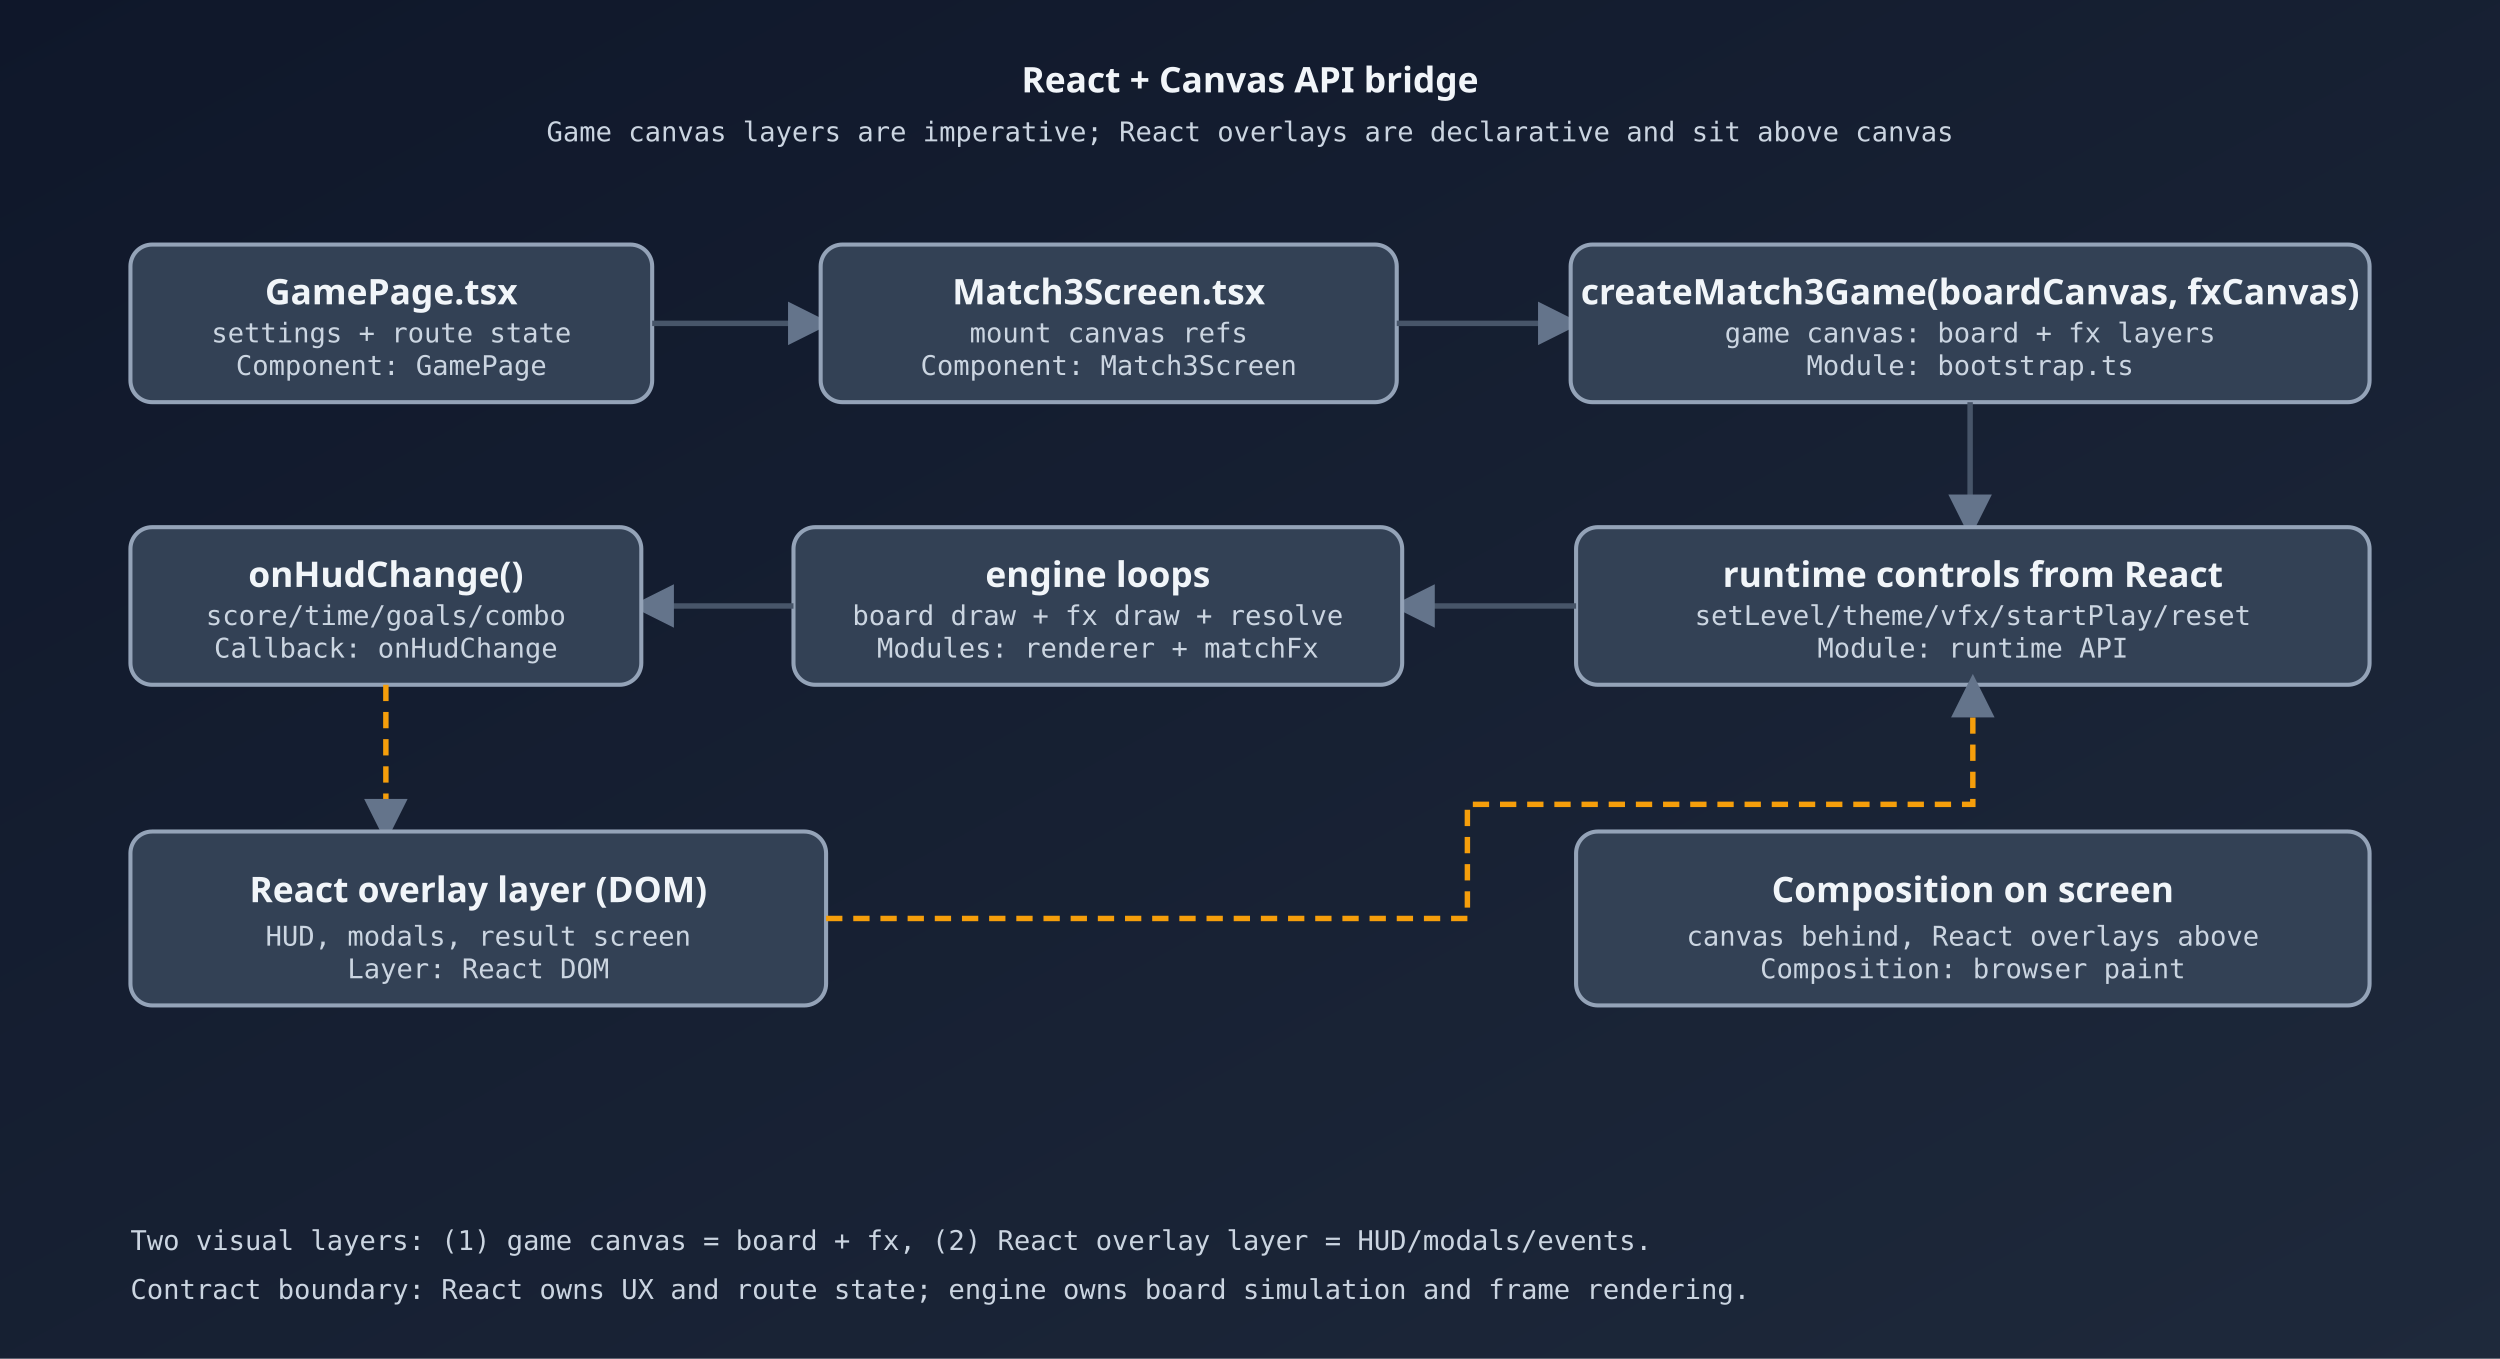
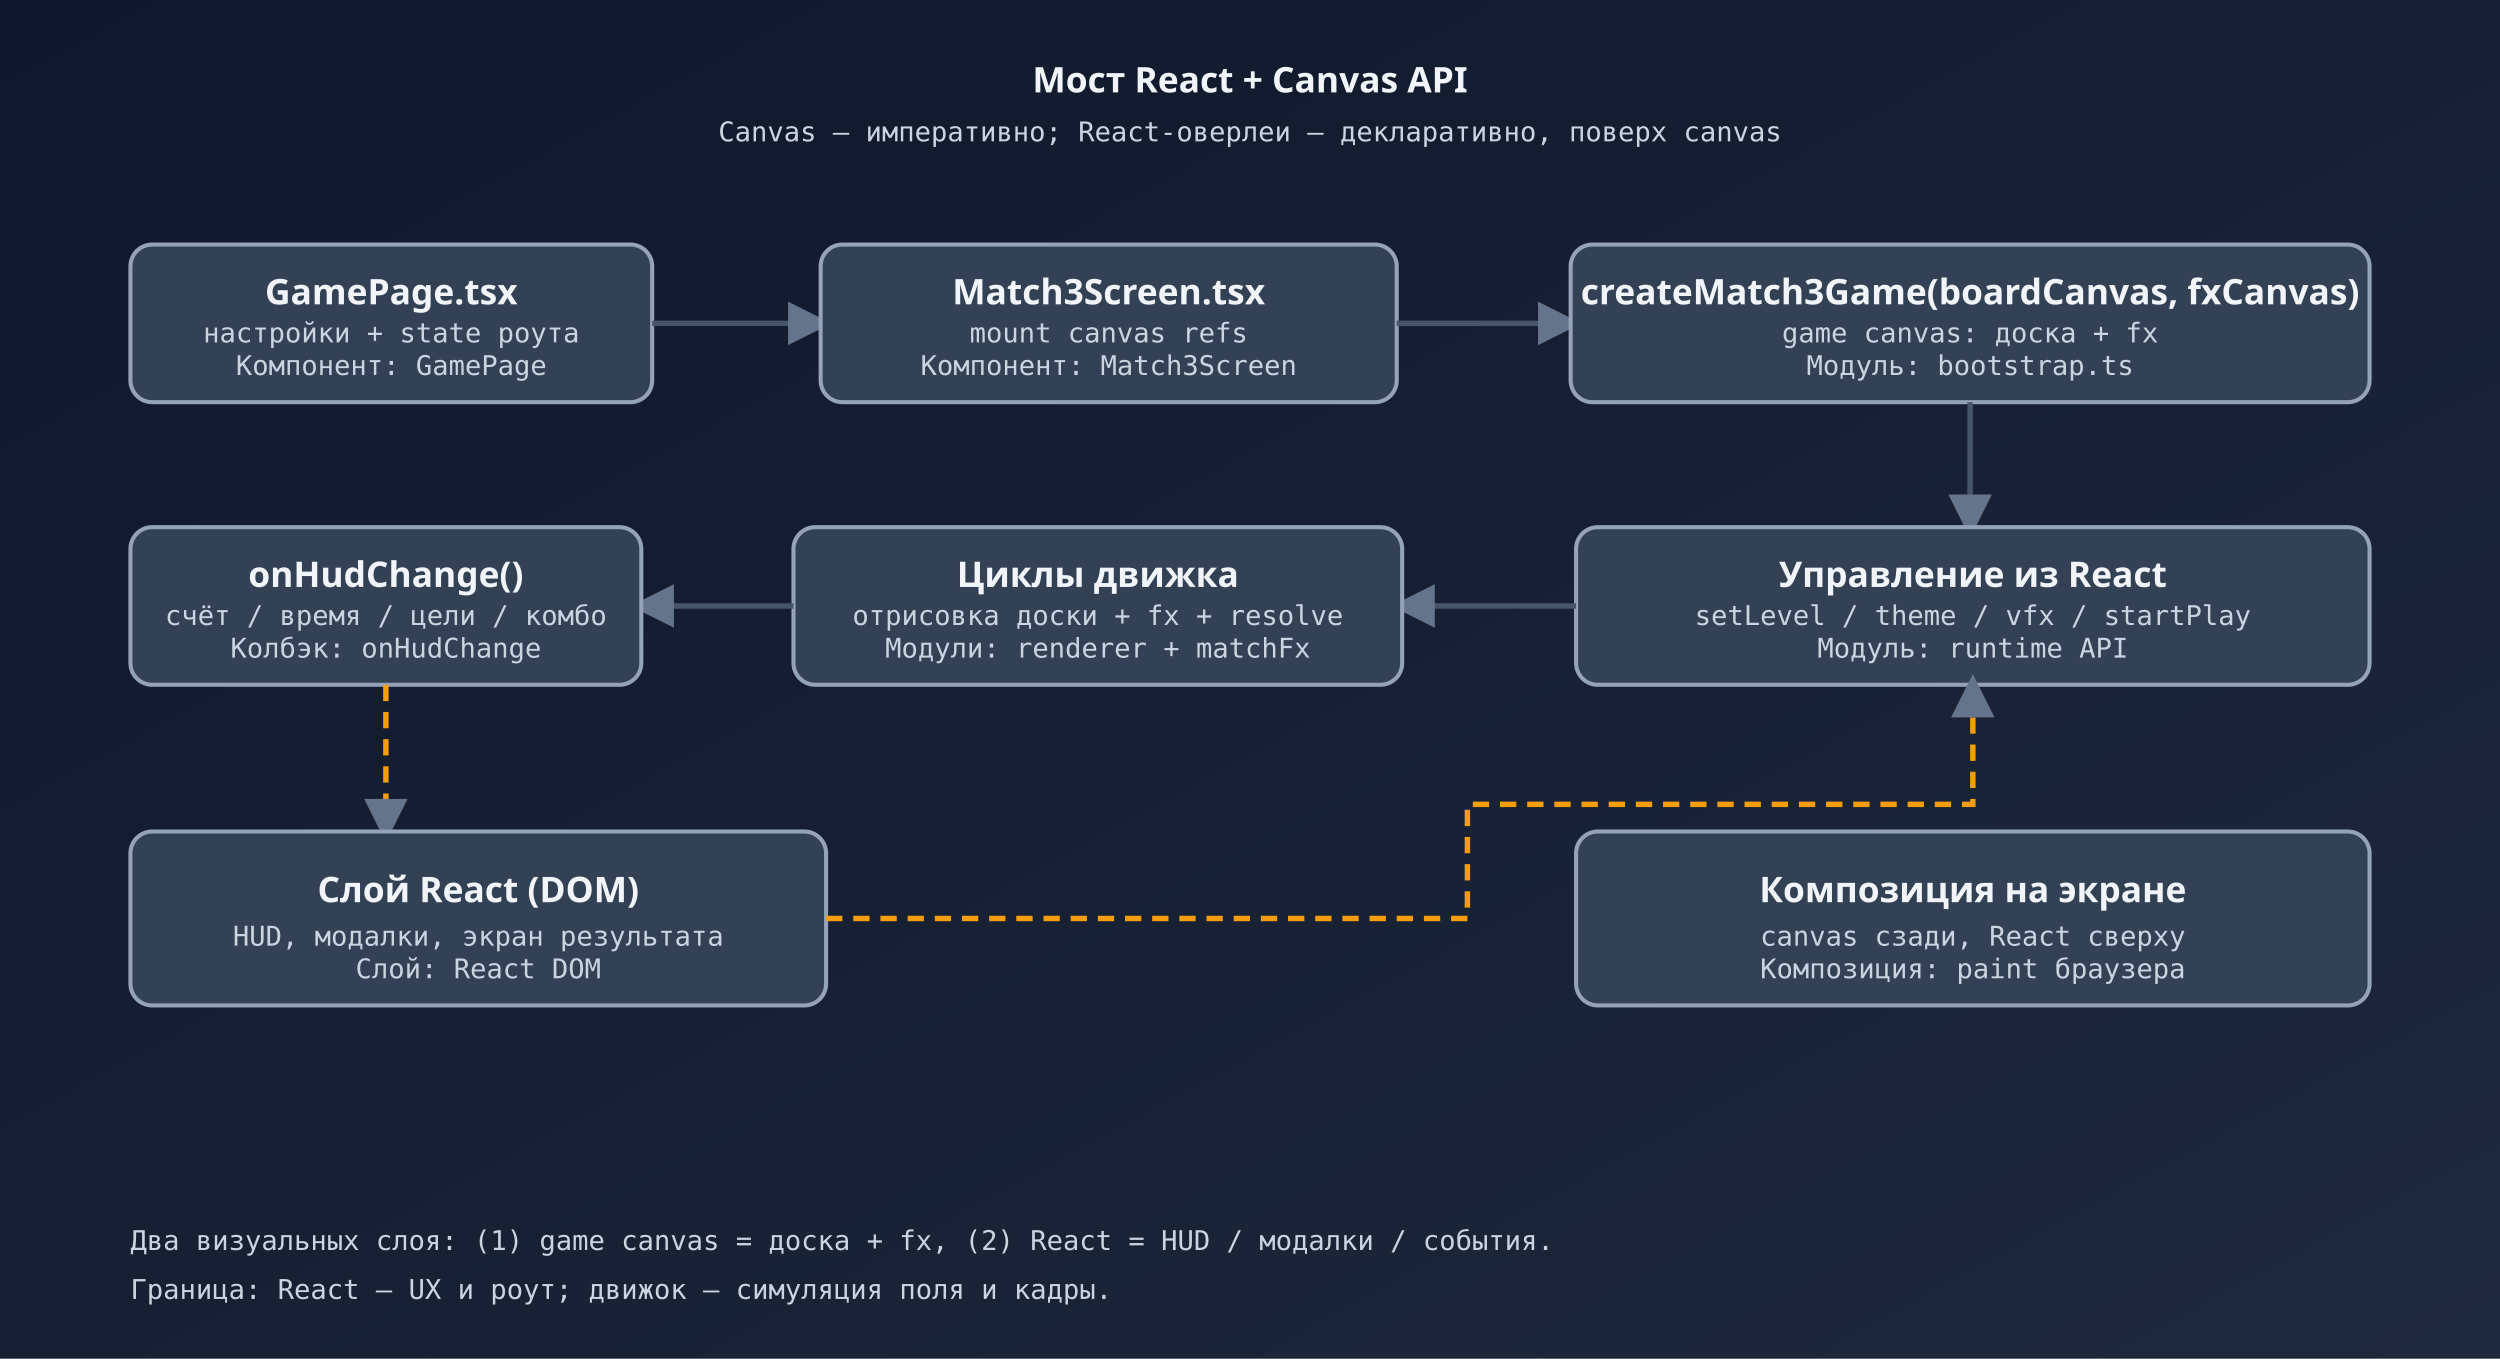
<svg xmlns="http://www.w3.org/2000/svg" viewBox="0 0 920 500" role="img" aria-labelledby="title desc">
  <defs>
    <linearGradient id="bg" x1="0%" y1="0%" x2="100%" y2="100%">
      <stop offset="0%" style="stop-color:#0f172a" />
      <stop offset="100%" style="stop-color:#1e293b" />
    </linearGradient>
    <filter id="glow" x="-50%" y="-50%" width="200%" height="200%">
      <feGaussianBlur stdDeviation="2.5" result="b" />
      <feMerge>
        <feMergeNode in="b" />
        <feMergeNode in="SourceGraphic" />
      </feMerge>
    </filter>
    <style>
      .box{fill:#334155;stroke:#94a3b8;stroke-width:1.5;rx:8;animation:glow 8s ease-in-out infinite}
      .lbl{fill:#f1f5f9;font:600 13px system-ui,sans-serif}
      .sub{fill:#cbd5e1;font:10px ui-monospace,monospace}
      .arr{stroke:#475569;stroke-width:2;fill:none;marker-end:url(#m);animation:line 8s ease-in-out infinite}
      .feedback{stroke:#f59e0b;stroke-dasharray:6 4}
      @keyframes glow{0%,1.6%{stroke:#38bdf8;stroke-width:2.5;fill:#1e3a5f;filter:url(#glow)}3%,100%{stroke:#94a3b8;stroke-width:1.5;fill:#334155;filter:none}}
      @keyframes line{0%,1.6%{stroke:#38bdf8;stroke-width:2.5}3%,100%{stroke:#475569;stroke-width:2}}
      #b1,#l1{animation-delay:0s}#b2,#l2{animation-delay:1s}#b3,#l3{animation-delay:2s}#b4,#l4{animation-delay:3s}
      #b5,#l5{animation-delay:4s}#b6,#l6{animation-delay:5s}#b7,#l7{animation-delay:6s}#b8{animation-delay:7s}
    </style>
    <marker id="m" markerWidth="8" markerHeight="8" refX="6" refY="4" orient="auto">
      <polygon points="0 0,8 4,0 8" fill="#64748b" />
    </marker>
  </defs>
  <rect width="100%" height="100%" fill="url(#bg)" />
-   <text x="460" y="34" text-anchor="middle" class="lbl" font-size="16">React + Canvas API bridge</text>
-   <text x="460" y="52" text-anchor="middle" class="sub">Game canvas layers are imperative; React overlays are declarative and sit above canvas</text>
+   <text x="460" y="34" text-anchor="middle" class="lbl" font-size="16">Мост React + Canvas API</text>
+   <text x="460" y="52" text-anchor="middle" class="sub">Canvas — императивно; React-оверлеи — декларативно, поверх canvas</text>
  <rect id="b1" x="48" y="90" width="192" height="58" class="box" />
  <g id="t1" transform="translate(144 0)">
    <text y="112" text-anchor="middle" class="lbl">GamePage.tsx</text>
-     <text y="126" text-anchor="middle" class="sub">settings + route state</text>
-     <text y="138" text-anchor="middle" class="sub">Component: GamePage</text>
+     <text y="126" text-anchor="middle" class="sub">настройки + state роута</text>
+     <text y="138" text-anchor="middle" class="sub">Компонент: GamePage</text>
  </g>
  <path id="l1" class="arr" d="M 240 119 L 302 119" />
  <rect id="b2" x="302" y="90" width="212" height="58" class="box" />
  <g id="t2" transform="translate(408 0)">
    <text y="112" text-anchor="middle" class="lbl">Match3Screen.tsx</text>
    <text y="126" text-anchor="middle" class="sub">mount canvas refs</text>
-     <text y="138" text-anchor="middle" class="sub">Component: Match3Screen</text>
+     <text y="138" text-anchor="middle" class="sub">Компонент: Match3Screen</text>
  </g>
  <path id="l2" class="arr" d="M 514 119 L 578 119" />
  <rect id="b3" x="578" y="90" width="294" height="58" class="box" />
  <g id="t3" transform="translate(725 0)">
    <text y="112" text-anchor="middle" class="lbl">createMatch3Game(boardCanvas, fxCanvas)</text>
-     <text y="126" text-anchor="middle" class="sub">game canvas: board + fx layers</text>
-     <text y="138" text-anchor="middle" class="sub">Module: bootstrap.ts</text>
+     <text y="126" text-anchor="middle" class="sub">game canvas: доска + fx</text>
+     <text y="138" text-anchor="middle" class="sub">Модуль: bootstrap.ts</text>
  </g>
  <path id="l3" class="arr" d="M 725 148 L 725 194" />
  <rect id="b4" x="580" y="194" width="292" height="58" class="box" />
  <g id="t4" transform="translate(726 0)">
-     <text y="216" text-anchor="middle" class="lbl">runtime controls from React</text>
-     <text y="230" text-anchor="middle" class="sub">setLevel/theme/vfx/startPlay/reset</text>
-     <text y="242" text-anchor="middle" class="sub">Module: runtime API</text>
+     <text y="216" text-anchor="middle" class="lbl">Управление из React</text>
+     <text y="230" text-anchor="middle" class="sub">setLevel / theme / vfx / startPlay</text>
+     <text y="242" text-anchor="middle" class="sub">Модуль: runtime API</text>
  </g>
  <path id="l4" class="arr" d="M 580 223 L 516 223" />
  <rect id="b5" x="292" y="194" width="224" height="58" class="box" />
  <g id="t5" transform="translate(404 0)">
-     <text y="216" text-anchor="middle" class="lbl">engine loops</text>
-     <text y="230" text-anchor="middle" class="sub">board draw + fx draw + resolve</text>
-     <text y="242" text-anchor="middle" class="sub">Modules: renderer + matchFx</text>
+     <text y="216" text-anchor="middle" class="lbl">Циклы движка</text>
+     <text y="230" text-anchor="middle" class="sub">отрисовка доски + fx + resolve</text>
+     <text y="242" text-anchor="middle" class="sub">Модули: renderer + matchFx</text>
  </g>
  <path id="l5" class="arr" d="M 292 223 L 236 223" />
  <rect id="b6" x="48" y="194" width="188" height="58" class="box" />
  <g id="t6" transform="translate(142 0)">
    <text y="216" text-anchor="middle" class="lbl">onHudChange()</text>
-     <text y="230" text-anchor="middle" class="sub">score/time/goals/combo</text>
-     <text y="242" text-anchor="middle" class="sub">Callback: onHudChange</text>
+     <text y="230" text-anchor="middle" class="sub">счёт / время / цели / комбо</text>
+     <text y="242" text-anchor="middle" class="sub">Колбэк: onHudChange</text>
  </g>
  <path id="l6" class="arr feedback" d="M 142 252 L 142 306" />
  <rect id="b7" x="48" y="306" width="256" height="64" class="box" />
  <g id="t7" transform="translate(176 0)">
-     <text y="332" text-anchor="middle" class="lbl">React overlay layer (DOM)</text>
-     <text y="348" text-anchor="middle" class="sub">HUD, modals, result screen</text>
-     <text y="360" text-anchor="middle" class="sub">Layer: React DOM</text>
+     <text y="332" text-anchor="middle" class="lbl">Слой React (DOM)</text>
+     <text y="348" text-anchor="middle" class="sub">HUD, модалки, экран результата</text>
+     <text y="360" text-anchor="middle" class="sub">Слой: React DOM</text>
  </g>
  <path id="l7" class="arr feedback" d="M 304 338 L 540 338 L 540 296 L 726 296 L 726 252" />
  <rect id="b8" x="580" y="306" width="292" height="64" class="box" />
  <g id="t8" transform="translate(726 0)">
-     <text y="332" text-anchor="middle" class="lbl">Composition on screen</text>
-     <text y="348" text-anchor="middle" class="sub">canvas behind, React overlays above</text>
-     <text y="360" text-anchor="middle" class="sub">Composition: browser paint</text>
+     <text y="332" text-anchor="middle" class="lbl">Композиция на экране</text>
+     <text y="348" text-anchor="middle" class="sub">canvas сзади, React сверху</text>
+     <text y="360" text-anchor="middle" class="sub">Композиция: paint браузера</text>
  </g>
-   <text x="48" y="460" class="sub">Two visual layers: (1) game canvas = board + fx, (2) React overlay layer = HUD/modals/events.</text>
-   <text x="48" y="478" class="sub">Contract boundary: React owns UX and route state; engine owns board simulation and frame rendering.</text>
+   <text x="48" y="460" class="sub">Два визуальных слоя: (1) game canvas = доска + fx, (2) React = HUD / модалки / события.</text>
+   <text x="48" y="478" class="sub">Граница: React — UX и роут; движок — симуляция поля и кадры.</text>
</svg>
